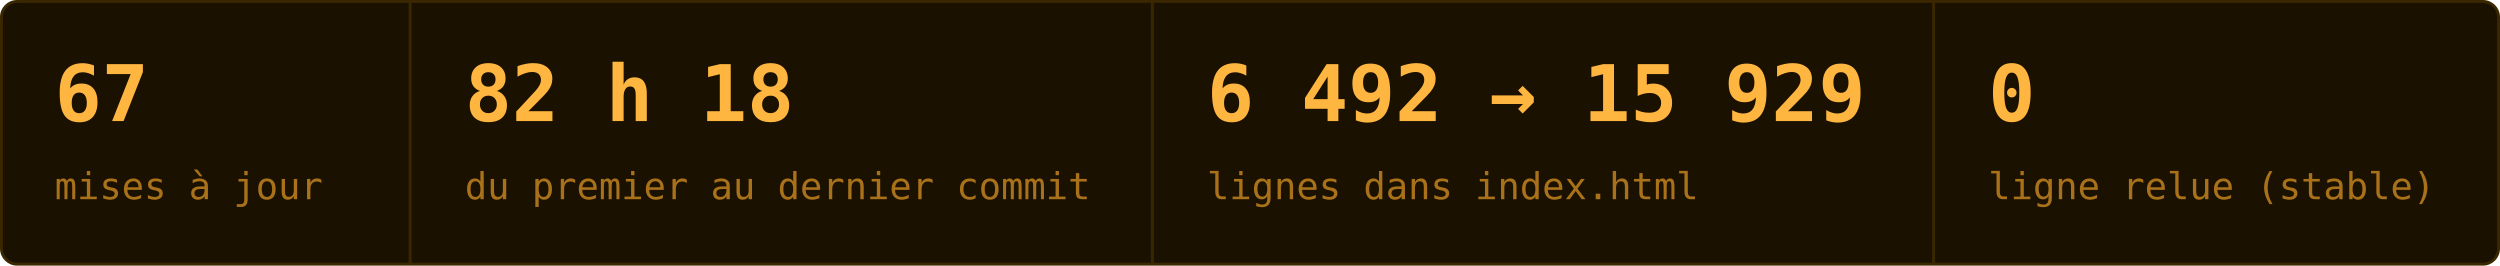
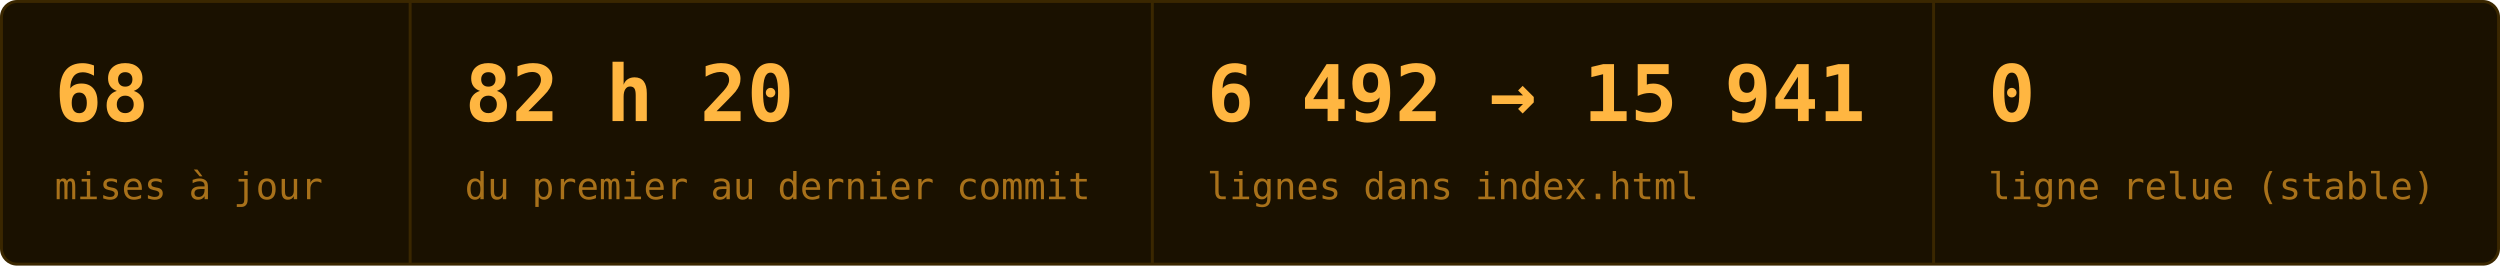
- <svg xmlns="http://www.w3.org/2000/svg" width="1280" height="136" viewBox="0 0 1280 136" role="img" aria-label="En chiffres : 67 mises à jour, 82 h 18 du premier au dernier commit, 6 492 → 15 929 lignes dans index.html, 0 ligne relue (stable)">
+ <svg xmlns="http://www.w3.org/2000/svg" width="1280" height="136" viewBox="0 0 1280 136" role="img" aria-label="En chiffres : 68 mises à jour, 82 h 20 du premier au dernier commit, 6 492 → 15 941 lignes dans index.html, 0 ligne relue (stable)">
  <rect x=".75" y=".75" width="1278.5" height="134.5" rx="8" fill="#1a1100" stroke="#3a2700" stroke-width="1.5" />
-   <text x="28.0" y="62" font-family="'JetBrains Mono', 'Cascadia Mono', Consolas, Menlo, 'DejaVu Sans Mono', monospace" font-size="40" font-weight="700" fill="#ffb641">67</text>
+   <text x="28.0" y="62" font-family="'JetBrains Mono', 'Cascadia Mono', Consolas, Menlo, 'DejaVu Sans Mono', monospace" font-size="40" font-weight="700" fill="#ffb641">68</text>
  <text x="28.0" y="102" font-family="'JetBrains Mono', 'Cascadia Mono', Consolas, Menlo, 'DejaVu Sans Mono', monospace" font-size="19" fill="#a8711a">mises à jour</text>
  <line x1="210.0" y1="1" x2="210.0" y2="135" stroke="#3a2700" stroke-width="1.5" />
-   <text x="238.0" y="62" font-family="'JetBrains Mono', 'Cascadia Mono', Consolas, Menlo, 'DejaVu Sans Mono', monospace" font-size="40" font-weight="700" fill="#ffb641">82 h 18</text>
+   <text x="238.0" y="62" font-family="'JetBrains Mono', 'Cascadia Mono', Consolas, Menlo, 'DejaVu Sans Mono', monospace" font-size="40" font-weight="700" fill="#ffb641">82 h 20</text>
  <text x="238.0" y="102" font-family="'JetBrains Mono', 'Cascadia Mono', Consolas, Menlo, 'DejaVu Sans Mono', monospace" font-size="19" fill="#a8711a">du premier au dernier commit</text>
  <line x1="590.0" y1="1" x2="590.0" y2="135" stroke="#3a2700" stroke-width="1.5" />
-   <text x="618.0" y="62" font-family="'JetBrains Mono', 'Cascadia Mono', Consolas, Menlo, 'DejaVu Sans Mono', monospace" font-size="40" font-weight="700" fill="#ffb641">6 492 → 15 929</text>
+   <text x="618.0" y="62" font-family="'JetBrains Mono', 'Cascadia Mono', Consolas, Menlo, 'DejaVu Sans Mono', monospace" font-size="40" font-weight="700" fill="#ffb641">6 492 → 15 941</text>
  <text x="618.0" y="102" font-family="'JetBrains Mono', 'Cascadia Mono', Consolas, Menlo, 'DejaVu Sans Mono', monospace" font-size="19" fill="#a8711a">lignes dans index.html</text>
  <line x1="990.0" y1="1" x2="990.0" y2="135" stroke="#3a2700" stroke-width="1.5" />
  <text x="1018.0" y="62" font-family="'JetBrains Mono', 'Cascadia Mono', Consolas, Menlo, 'DejaVu Sans Mono', monospace" font-size="40" font-weight="700" fill="#ffb641">0</text>
  <text x="1018.0" y="102" font-family="'JetBrains Mono', 'Cascadia Mono', Consolas, Menlo, 'DejaVu Sans Mono', monospace" font-size="19" fill="#a8711a">ligne relue (stable)</text>
</svg>
